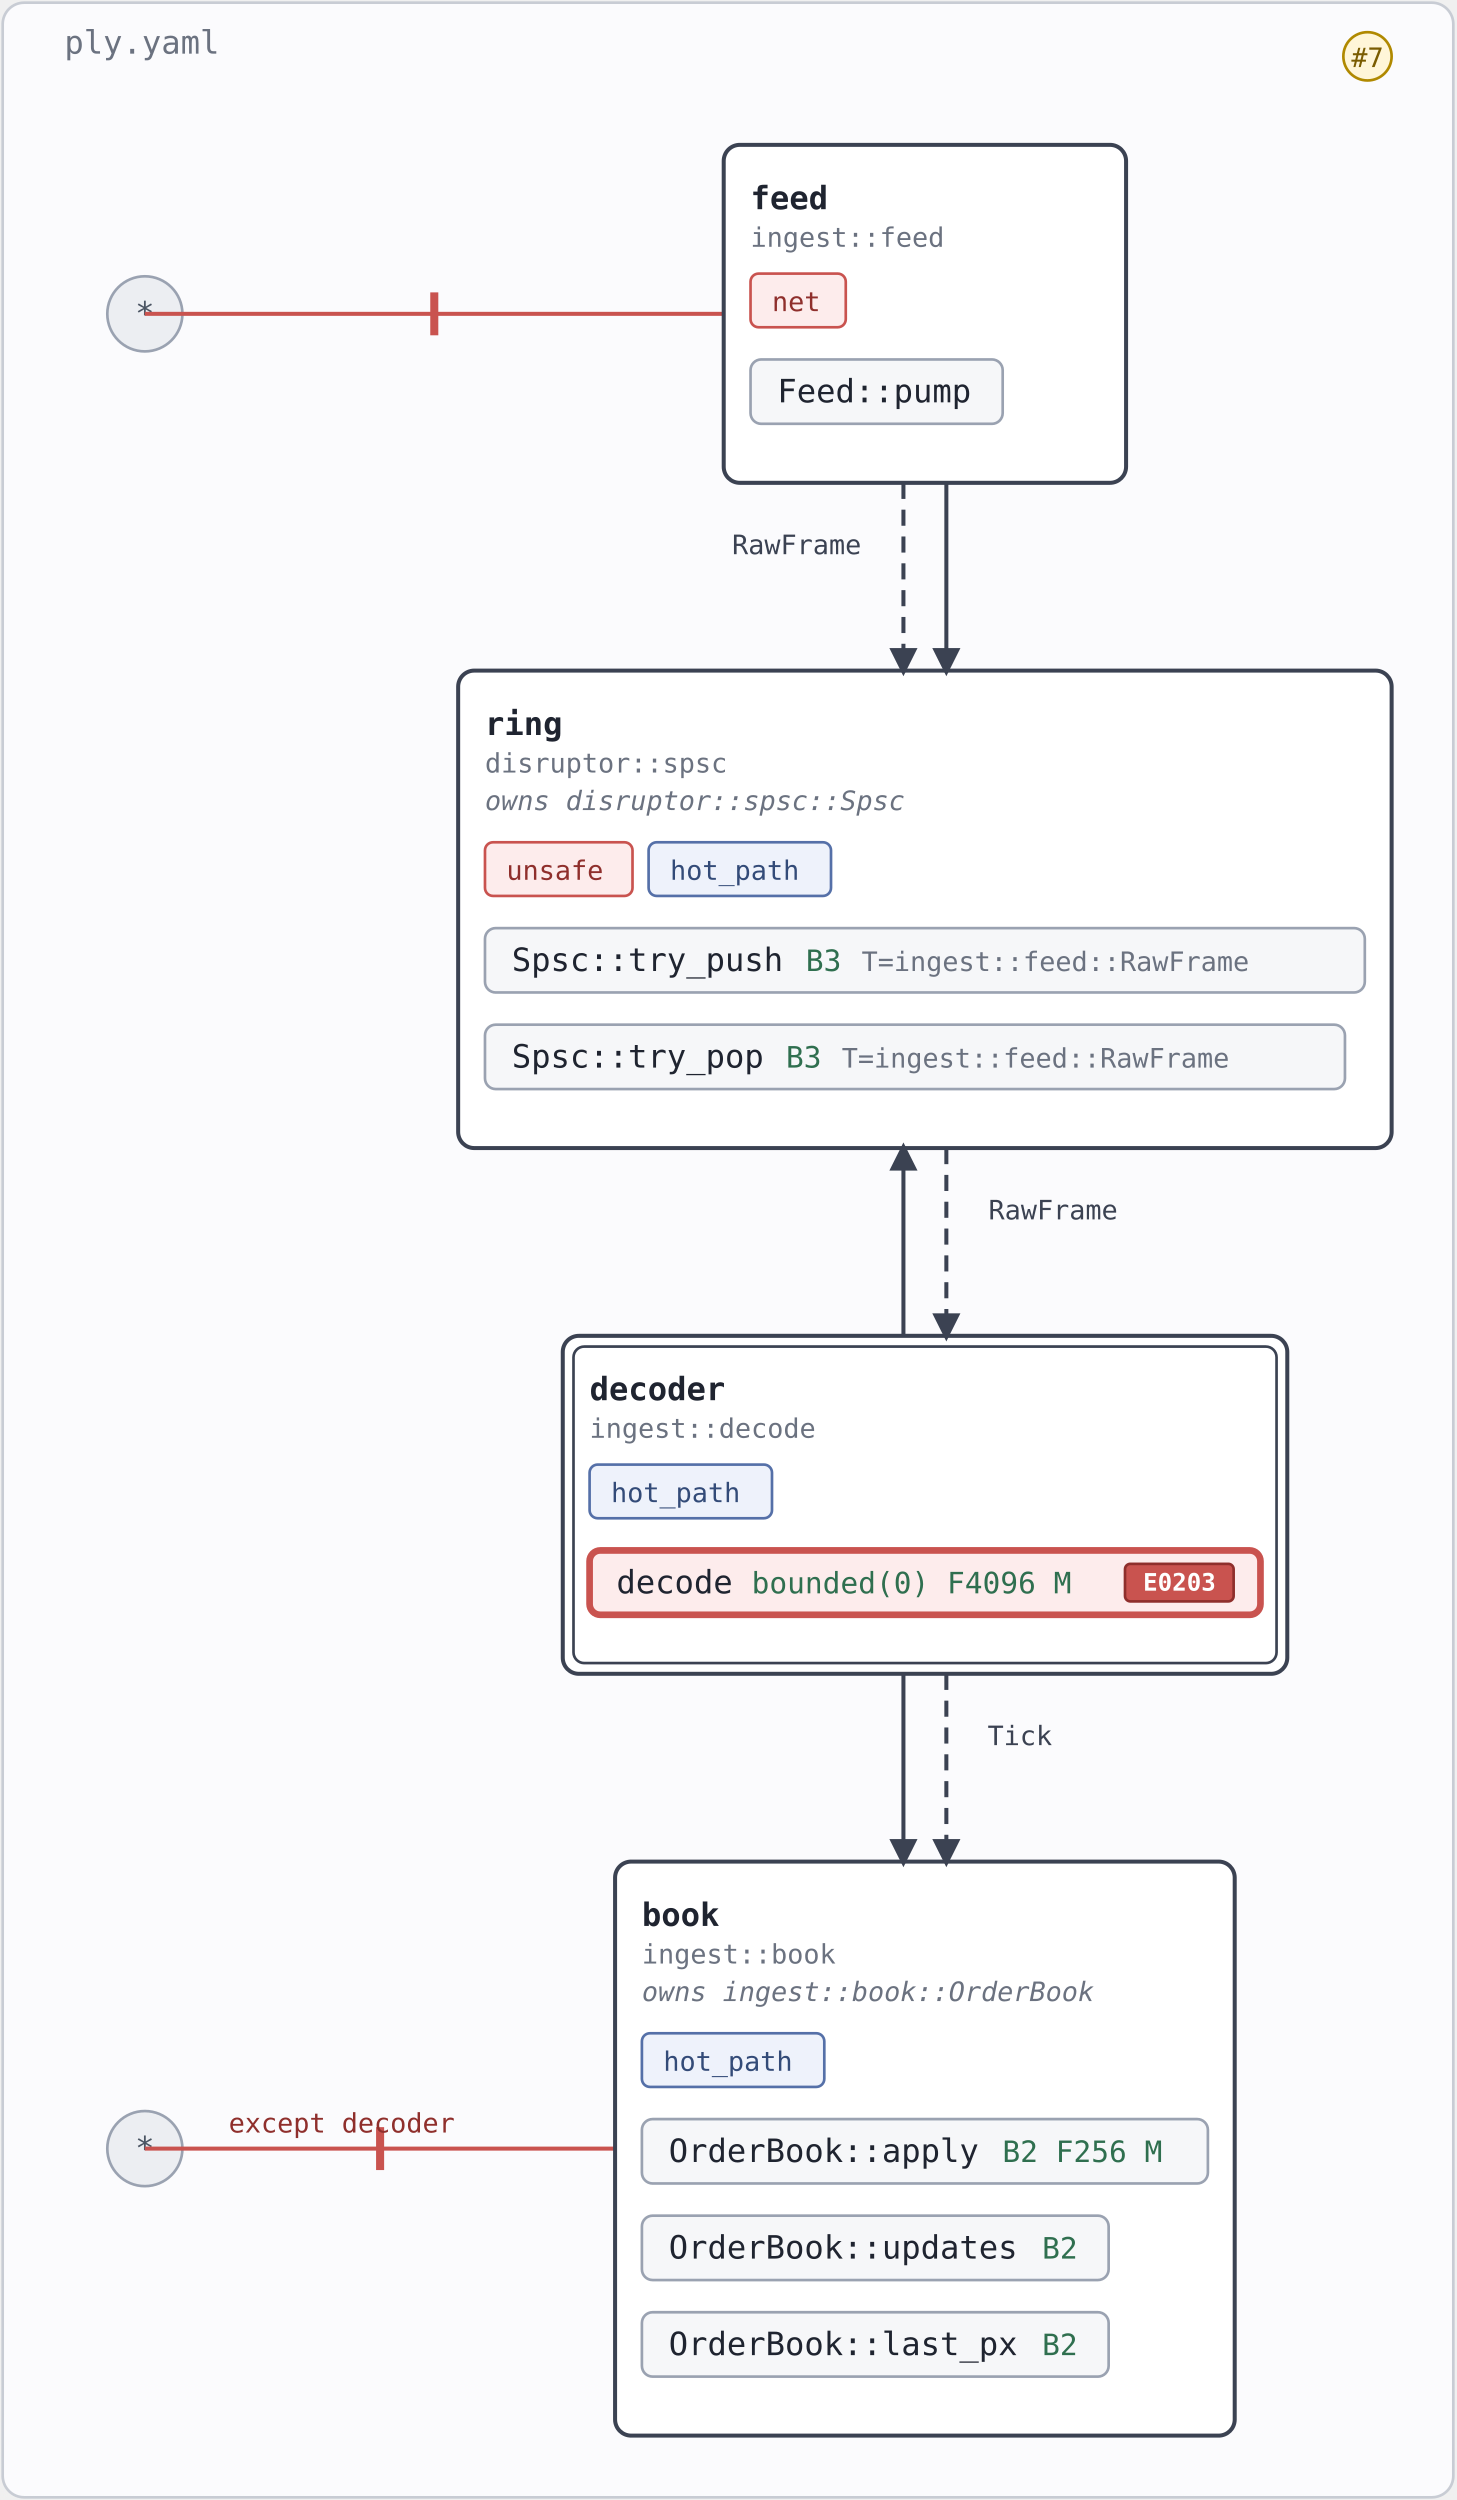
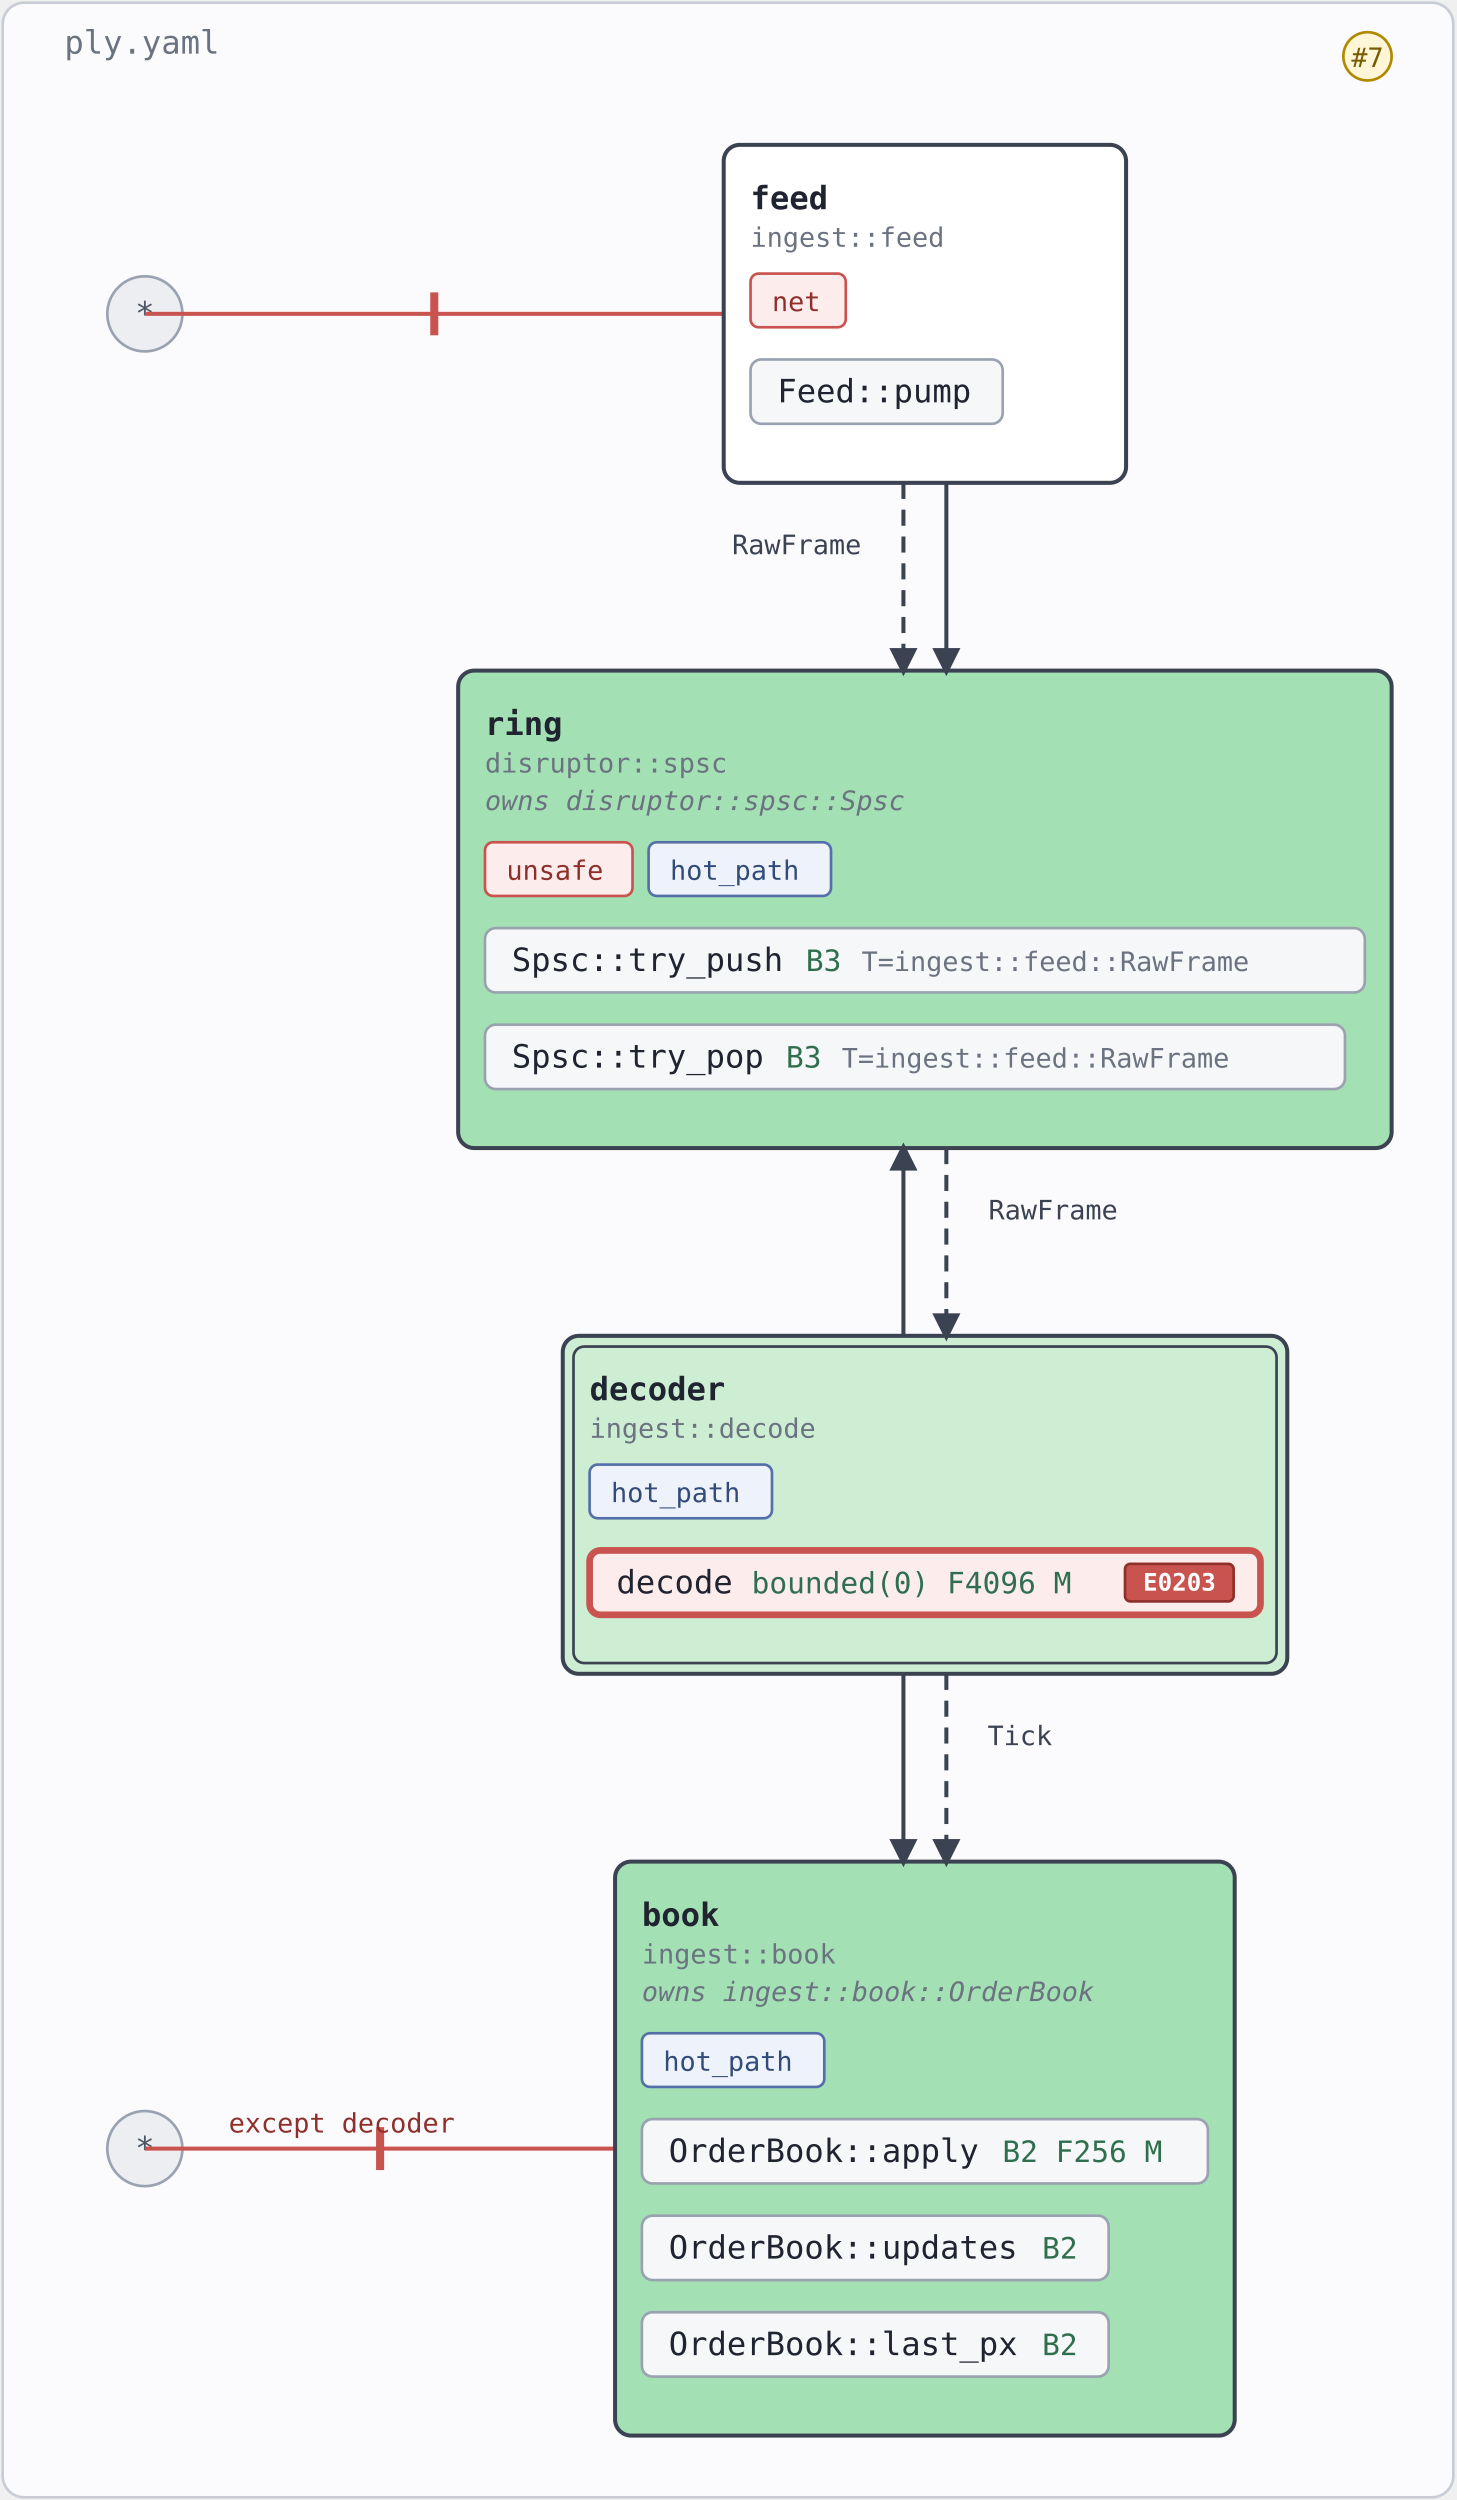
<svg xmlns="http://www.w3.org/2000/svg" width="542.8" height="932.0" viewBox="0 0 542.8 932.0" font-family="monospace" font-size="12">
-   <style>.workspace-frame{fill:#fbfbfd;stroke:#c8ccd4}.workspace-title{fill:#6b7280}.component-box{fill:#fff;stroke:#3b4252;stroke-width:1.5}.pure-seal{fill:none;stroke:#3b4252}.component-name{fill:#1f2430;font-weight:bold}.component-anchor{fill:#6b7280;font-size:10px}.component-owns{fill:#6b7280;font-size:10px;font-style:italic}.cap-badge rect{fill:#fdecec;stroke:#c9534f}.cap-badge text{fill:#8f2f2c;font-size:10px}.profile-tag rect{fill:#eef2fb;stroke:#5570a8}.profile-tag text{fill:#334b78;font-size:10px}.fn-chip-box{fill:#f6f7f9;stroke:#9aa2b1}.fn-name{fill:#1f2430}.fn-checks{fill:#2f6f4f;font-size:11px}.fn-check-with{fill:#6b7280;font-size:10px}.fn-shield{fill:none;stroke:#9a7a1f;font-size:13px}.unresolved-pin circle,.registry-pin circle{fill:#fff6d8;stroke:#b08900}.pin-label{fill:#7a5c00;font-size:10px;text-anchor:middle}.edge-line{fill:none;stroke:#3b4252;stroke-width:1.5}.edge-label{fill:#3b4252;font-size:10px;text-anchor:middle}.deny-line{fill:none;stroke:#c9534f;stroke-width:1.5}.deny-bar{stroke:#c9534f;stroke-width:3}.deny-except{fill:#8f2f2c;font-size:10px;text-anchor:middle}.any-node circle{fill:#eceef2;stroke:#9aa2b1}.any-label{fill:#4b5563;text-anchor:middle}#arrow path{fill:#3b4252}.fn-chip-box-finding{fill:#fdecec;stroke:#c9534f;stroke-width:2.5}.component-box-finding{fill:#fff;stroke:#c9534f;stroke-width:3}.edge-line-finding{fill:none;stroke:#c9534f;stroke-width:3}.deny-line-finding{fill:none;stroke:#c9534f;stroke-width:3}.unresolved-pin-finding circle,.registry-pin-finding circle{fill:#fdecec;stroke:#c9534f;stroke-width:2.5}.pin-label-finding{fill:#8f2f2c;font-size:10px;text-anchor:middle}.finding-badge rect{fill:#c9534f;stroke:#8f2f2c}.finding-badge text{fill:#fff;font-size:9px;font-weight:bold;text-anchor:middle}.finding-count{fill:#c9534f;font-size:11px;font-weight:bold}</style>
+   <style>.workspace-frame{fill:#fbfbfd;stroke:#c8ccd4}.workspace-title{fill:#6b7280}.component-box{stroke:#3b4252;stroke-width:1.5}.pure-seal{fill:none;stroke:#3b4252}.component-name{fill:#1f2430;font-weight:bold}.component-anchor{fill:#6b7280;font-size:10px}.component-owns{fill:#6b7280;font-size:10px;font-style:italic}.ceiling-unclaimed{fill:#fff}.ceiling-tested{fill:#eaf6ec}.ceiling-fuzzed{fill:#cdeed3}.ceiling-bounded{fill:#a3e0b3}.ceiling-proved{fill:#78d194}.contract-mark{fill:#1f2430}.cap-badge rect{fill:#fdecec;stroke:#c9534f}.cap-badge text{fill:#8f2f2c;font-size:10px}.profile-tag rect{fill:#eef2fb;stroke:#5570a8}.profile-tag text{fill:#334b78;font-size:10px}.fn-chip-box{fill:#f6f7f9;stroke:#9aa2b1}.fn-name{fill:#1f2430}.fn-checks{fill:#2f6f4f;font-size:11px}.fn-check-with{fill:#6b7280;font-size:10px}.fn-shield{fill:none;stroke:#9a7a1f;font-size:13px}.unresolved-pin circle,.registry-pin circle{fill:#fff6d8;stroke:#b08900}.pin-label{fill:#7a5c00;font-size:10px;text-anchor:middle}.edge-line{fill:none;stroke:#3b4252;stroke-width:1.5}.edge-label{fill:#3b4252;font-size:10px;text-anchor:middle}.deny-line{fill:none;stroke:#c9534f;stroke-width:1.5}.deny-bar{stroke:#c9534f;stroke-width:3}.deny-except{fill:#8f2f2c;font-size:10px;text-anchor:middle}.any-node circle{fill:#eceef2;stroke:#9aa2b1}.any-label{fill:#4b5563;text-anchor:middle}#arrow path{fill:#3b4252}.fn-chip-box-finding{fill:#fdecec;stroke:#c9534f;stroke-width:2.5}.component-box-finding{stroke:#c9534f;stroke-width:3}.edge-line-finding{fill:none;stroke:#c9534f;stroke-width:3}.deny-line-finding{fill:none;stroke:#c9534f;stroke-width:3}.unresolved-pin-finding circle,.registry-pin-finding circle{fill:#fdecec;stroke:#c9534f;stroke-width:2.5}.pin-label-finding{fill:#8f2f2c;font-size:10px;text-anchor:middle}.finding-badge rect{fill:#c9534f;stroke:#8f2f2c}.finding-badge text{fill:#fff;font-size:9px;font-weight:bold;text-anchor:middle}.finding-count{fill:#c9534f;font-size:11px;font-weight:bold}</style>
  <defs>
    <marker id="arrow" viewBox="0 0 10 10" refX="8" refY="5" markerWidth="7" markerHeight="7" orient="auto-start-reverse">
      <path d="M 0 0 L 10 5 L 0 10 z" />
    </marker>
  </defs>
  <rect class="workspace-frame" x="1" y="1" width="540.8" height="930.0" rx="8" />
  <text class="workspace-title" x="24.0" y="20">ply.yaml</text>
  <g class="any-node">
    <circle cx="54.0" cy="801.0" r="14.0" />
    <text class="any-label" x="54.0" y="805.0">*</text>
  </g>
  <g class="deny-rule">
    <path class="deny-line" d="M 54.0 801.0 L 229.3 801.0" />
    <line class="deny-bar" x1="141.7" y1="793.0" x2="141.7" y2="809.0" />
    <text class="deny-except" x="127.4" y="795.0">except decoder</text>
  </g>
  <g class="any-node">
    <circle cx="54.0" cy="117.0" r="14.0" />
    <text class="any-label" x="54.0" y="121.0">*</text>
  </g>
  <g class="deny-rule">
    <path class="deny-line" d="M 54.0 117.0 L 269.8 117.0" />
    <line class="deny-bar" x1="161.9" y1="109.0" x2="161.9" y2="125.0" />
  </g>
  <g class="registry-pin">
    <circle cx="509.8" cy="21.0" r="9.0" />
    <text class="pin-label" x="509.8" y="25.0">#7</text>
  </g>
  <g transform="translate(269.8,54.0)">
    <g class="component" data-name="feed">
-       <rect class="component-box" x="0" y="0" width="150.0" height="126.0" rx="6" />
+       <rect class="component-box ceiling-unclaimed" x="0" y="0" width="150.0" height="126.0" rx="6" />
      <text class="component-name" x="10.0" y="24.0">feed</text>
      <text class="component-anchor" x="10.0" y="38.0">ingest::feed</text>
      <g class="cap-badge">
        <rect x="10.0" y="48.0" width="35.5" height="20.0" rx="3" />
        <text x="18.0" y="62.0">net</text>
      </g>
      <g transform="translate(10.0,80.0)">
        <g class="fn-chip" data-fn="Feed::pump">
          <rect class="fn-chip-box" x="0" y="0" width="94.0" height="24.0" rx="4" />
          <text class="fn-name" x="10.0" y="16.0">Feed::pump</text>
        </g>
      </g>
    </g>
  </g>
  <g transform="translate(170.8,250.0)">
    <g class="component" data-name="ring">
-       <rect class="component-box" x="0" y="0" width="348.0" height="178.0" rx="6" />
+       <rect class="component-box ceiling-bounded" x="0" y="0" width="348.0" height="178.0" rx="6" />
      <text class="component-name" x="10.0" y="24.0">ring</text>
      <text class="component-anchor" x="10.0" y="38.0">disruptor::spsc</text>
      <text class="component-owns" x="10.0" y="52.0">owns disruptor::spsc::Spsc</text>
      <g class="cap-badge">
        <rect x="10.0" y="64.0" width="55.0" height="20.0" rx="3" />
        <text x="18.0" y="78.0">unsafe</text>
      </g>
      <g class="profile-tag">
        <rect x="71.0" y="64.0" width="68.0" height="20.0" rx="3" />
        <text x="79.0" y="78.0">hot_path</text>
      </g>
      <g transform="translate(10.0,96.0)">
        <g class="fn-chip" data-fn="Spsc::try_push">
          <rect class="fn-chip-box" x="0" y="0" width="328.0" height="24.0" rx="4" />
          <text class="fn-name" x="10.0" y="16.0">Spsc::try_push</text>
          <text class="fn-checks" x="119.6" y="16.0">B3</text>
          <text class="fn-check-with" x="140.4" y="16.0">T=ingest::feed::RawFrame</text>
        </g>
      </g>
      <g transform="translate(10.0,132.0)">
        <g class="fn-chip" data-fn="Spsc::try_pop">
          <rect class="fn-chip-box" x="0" y="0" width="320.6" height="24.0" rx="4" />
          <text class="fn-name" x="10.0" y="16.0">Spsc::try_pop</text>
          <text class="fn-checks" x="112.2" y="16.0">B3</text>
          <text class="fn-check-with" x="133.0" y="16.0">T=ingest::feed::RawFrame</text>
        </g>
      </g>
    </g>
  </g>
  <g transform="translate(209.8,498.0)">
    <g class="component" data-name="decoder">
-       <rect class="component-box" x="0" y="0" width="270.1" height="126.0" rx="6" />
+       <rect class="component-box ceiling-fuzzed" x="0" y="0" width="270.1" height="126.0" rx="6" />
      <rect class="pure-seal" x="4" y="4" width="262.1" height="118.0" rx="4" />
      <text class="component-name" x="10.0" y="24.0">decoder</text>
      <text class="component-anchor" x="10.0" y="38.0">ingest::decode</text>
      <g class="profile-tag">
        <rect x="10.0" y="48.0" width="68.0" height="20.0" rx="3" />
        <text x="18.0" y="62.0">hot_path</text>
      </g>
      <g transform="translate(10.0,80.0)">
        <g class="fn-chip" data-fn="decode">
          <rect class="fn-chip-box-finding" x="0" y="0" width="250.1" height="24.0" rx="4" />
          <text class="fn-name" x="10.0" y="16.0">decode</text>
          <text class="fn-checks" x="60.4" y="16.0">bounded(0) F4096 M</text>
          <g class="finding-badge">
            <rect x="199.6" y="5.0" width="40.5" height="14.0" rx="2" />
            <text x="219.9" y="15.0">E0203</text>
          </g>
        </g>
      </g>
    </g>
  </g>
  <g transform="translate(229.3,694.0)">
    <g class="component" data-name="book">
-       <rect class="component-box" x="0" y="0" width="231.0" height="214.0" rx="6" />
+       <rect class="component-box ceiling-bounded" x="0" y="0" width="231.0" height="214.0" rx="6" />
      <text class="component-name" x="10.0" y="24.0">book</text>
      <text class="component-anchor" x="10.0" y="38.0">ingest::book</text>
      <text class="component-owns" x="10.0" y="52.0">owns ingest::book::OrderBook</text>
      <g class="profile-tag">
        <rect x="10.0" y="64.0" width="68.0" height="20.0" rx="3" />
        <text x="18.0" y="78.0">hot_path</text>
      </g>
      <g transform="translate(10.0,96.0)">
        <g class="fn-chip" data-fn="OrderBook::apply">
          <rect class="fn-chip-box" x="0" y="0" width="211.0" height="24.0" rx="4" />
          <text class="fn-name" x="10.0" y="16.0">OrderBook::apply</text>
          <text class="fn-checks" x="134.4" y="16.0">B2 F256 M</text>
        </g>
      </g>
      <g transform="translate(10.0,132.0)">
        <g class="fn-chip" data-fn="OrderBook::updates">
          <rect class="fn-chip-box" x="0" y="0" width="174.0" height="24.0" rx="4" />
          <text class="fn-name" x="10.0" y="16.0">OrderBook::updates</text>
          <text class="fn-checks" x="149.2" y="16.0">B2</text>
        </g>
      </g>
      <g transform="translate(10.0,168.0)">
        <g class="fn-chip" data-fn="OrderBook::last_px">
          <rect class="fn-chip-box" x="0" y="0" width="174.0" height="24.0" rx="4" />
          <text class="fn-name" x="10.0" y="16.0">OrderBook::last_px</text>
          <text class="fn-checks" x="149.2" y="16.0">B2</text>
        </g>
      </g>
    </g>
  </g>
  <g class="edge-call">
    <path class="edge-line" d="M 352.8 180.0 L 352.8 250.0" marker-end="url(#arrow)" />
  </g>
  <g class="edge-call">
    <path class="edge-line" d="M 336.8 498.0 L 336.8 428.0" marker-end="url(#arrow)" />
  </g>
  <g class="edge-call">
    <path class="edge-line" d="M 336.8 624.0 L 336.8 694.0" marker-end="url(#arrow)" />
  </g>
  <g class="edge-flow">
    <path class="edge-line" stroke-dasharray="6 4" d="M 336.8 180.0 L 336.8 250.0" marker-end="url(#arrow)" />
    <text class="edge-label" x="297.0" y="206.6">RawFrame</text>
  </g>
  <g class="edge-flow">
    <path class="edge-line" stroke-dasharray="6 4" d="M 352.8 428.0 L 352.8 498.0" marker-end="url(#arrow)" />
    <text class="edge-label" x="392.6" y="454.6">RawFrame</text>
  </g>
  <g class="edge-flow">
    <path class="edge-line" stroke-dasharray="6 4" d="M 352.8 624.0 L 352.8 694.0" marker-end="url(#arrow)" />
    <text class="edge-label" x="380.2" y="650.6">Tick</text>
  </g>
</svg>
